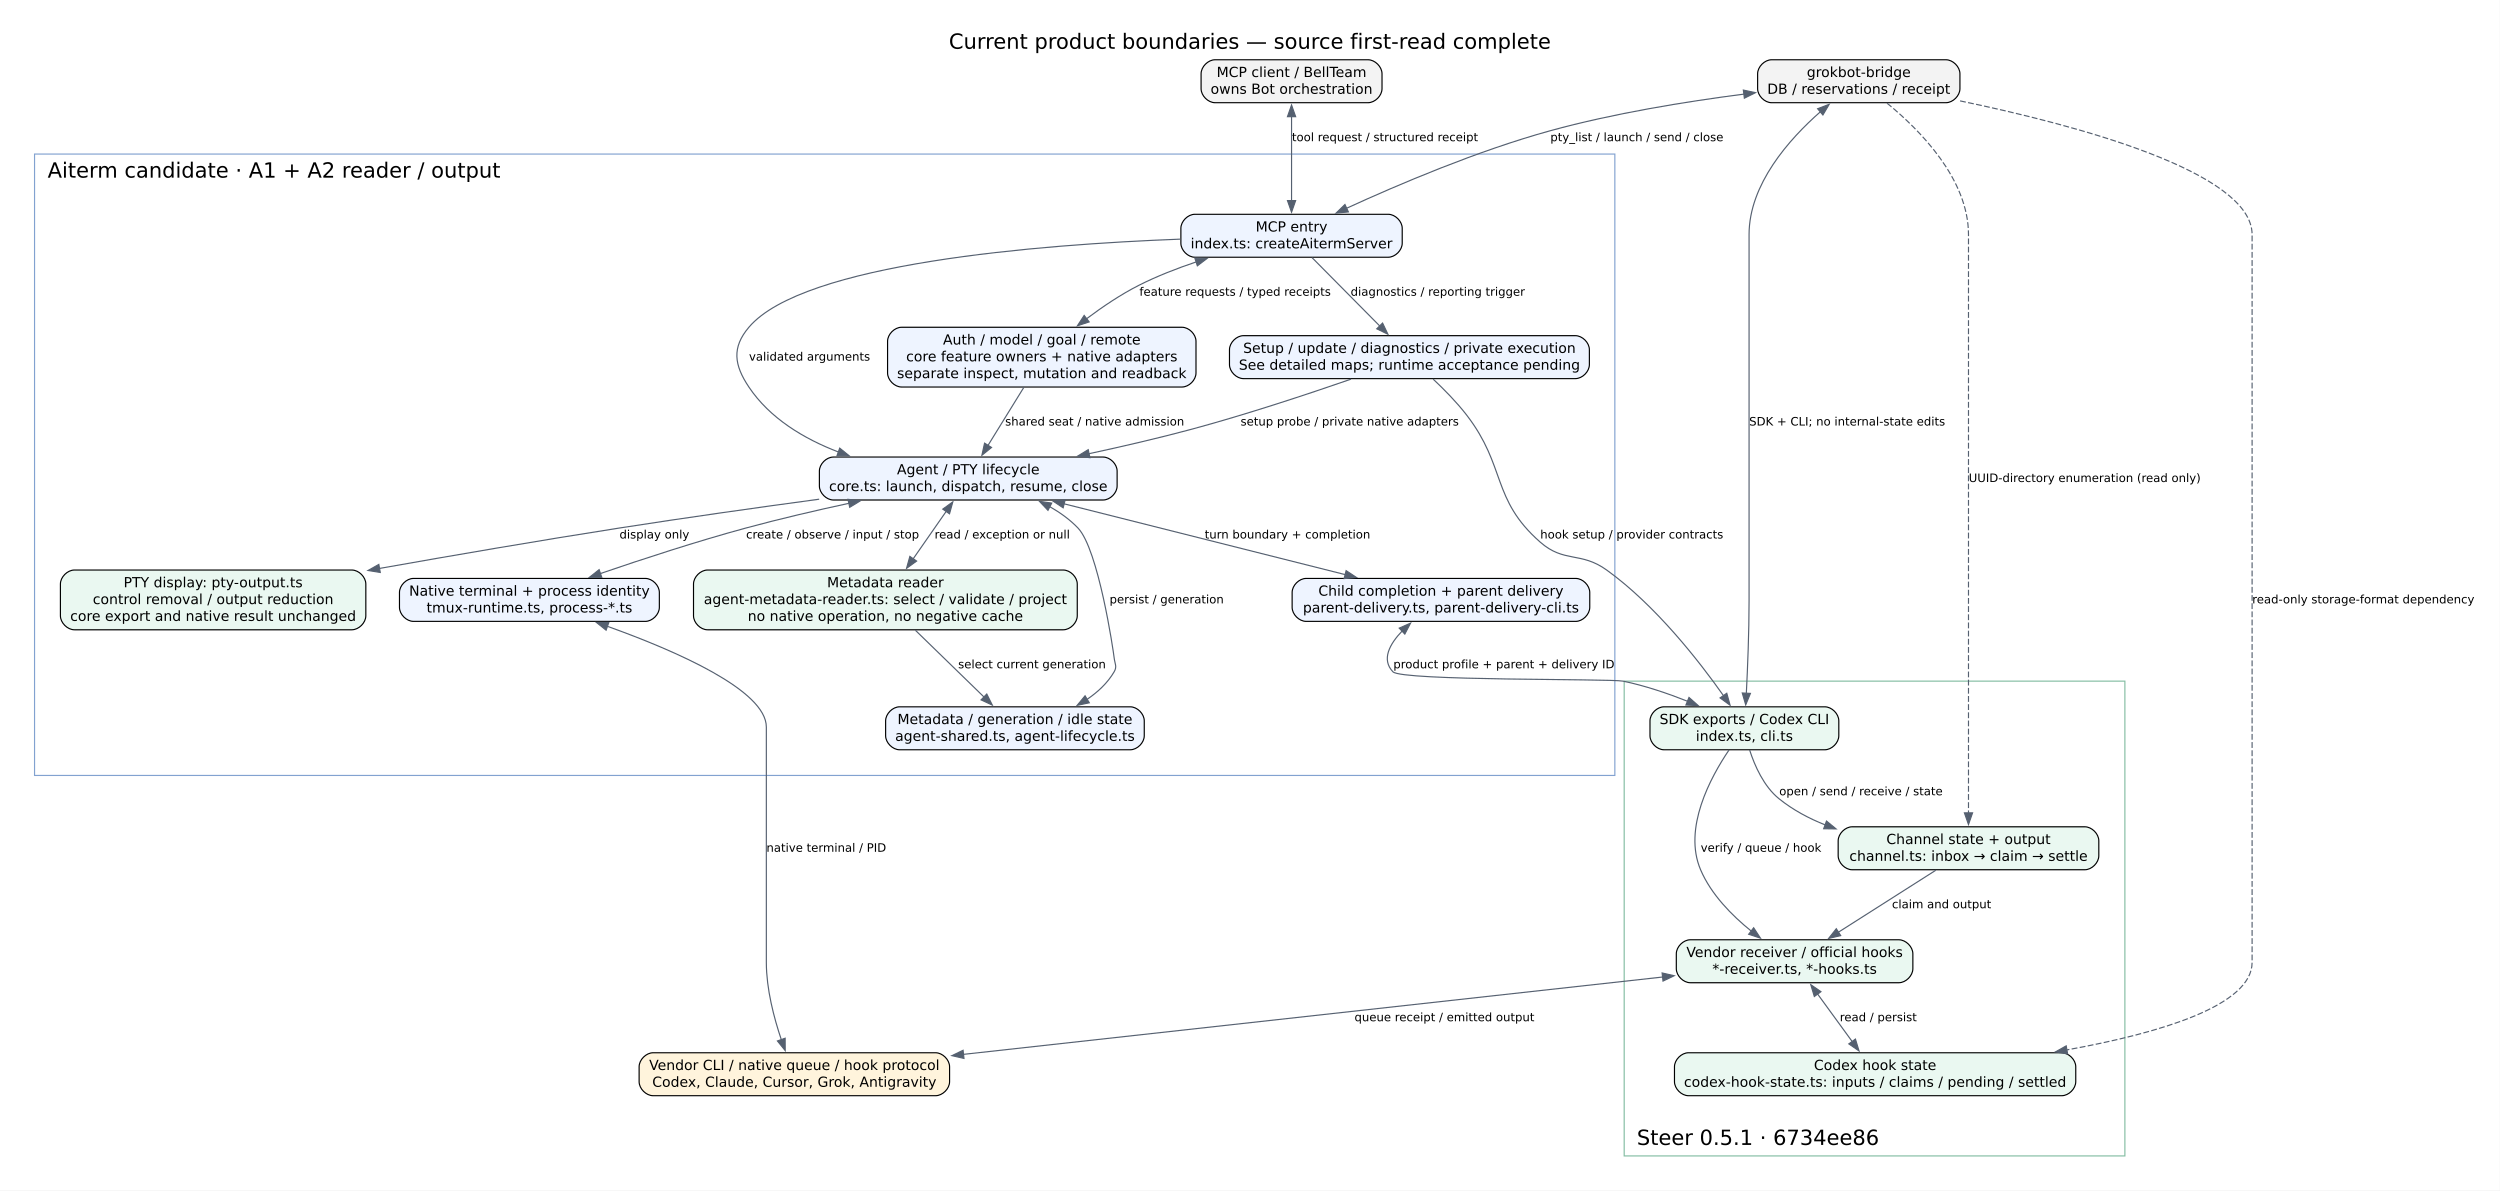
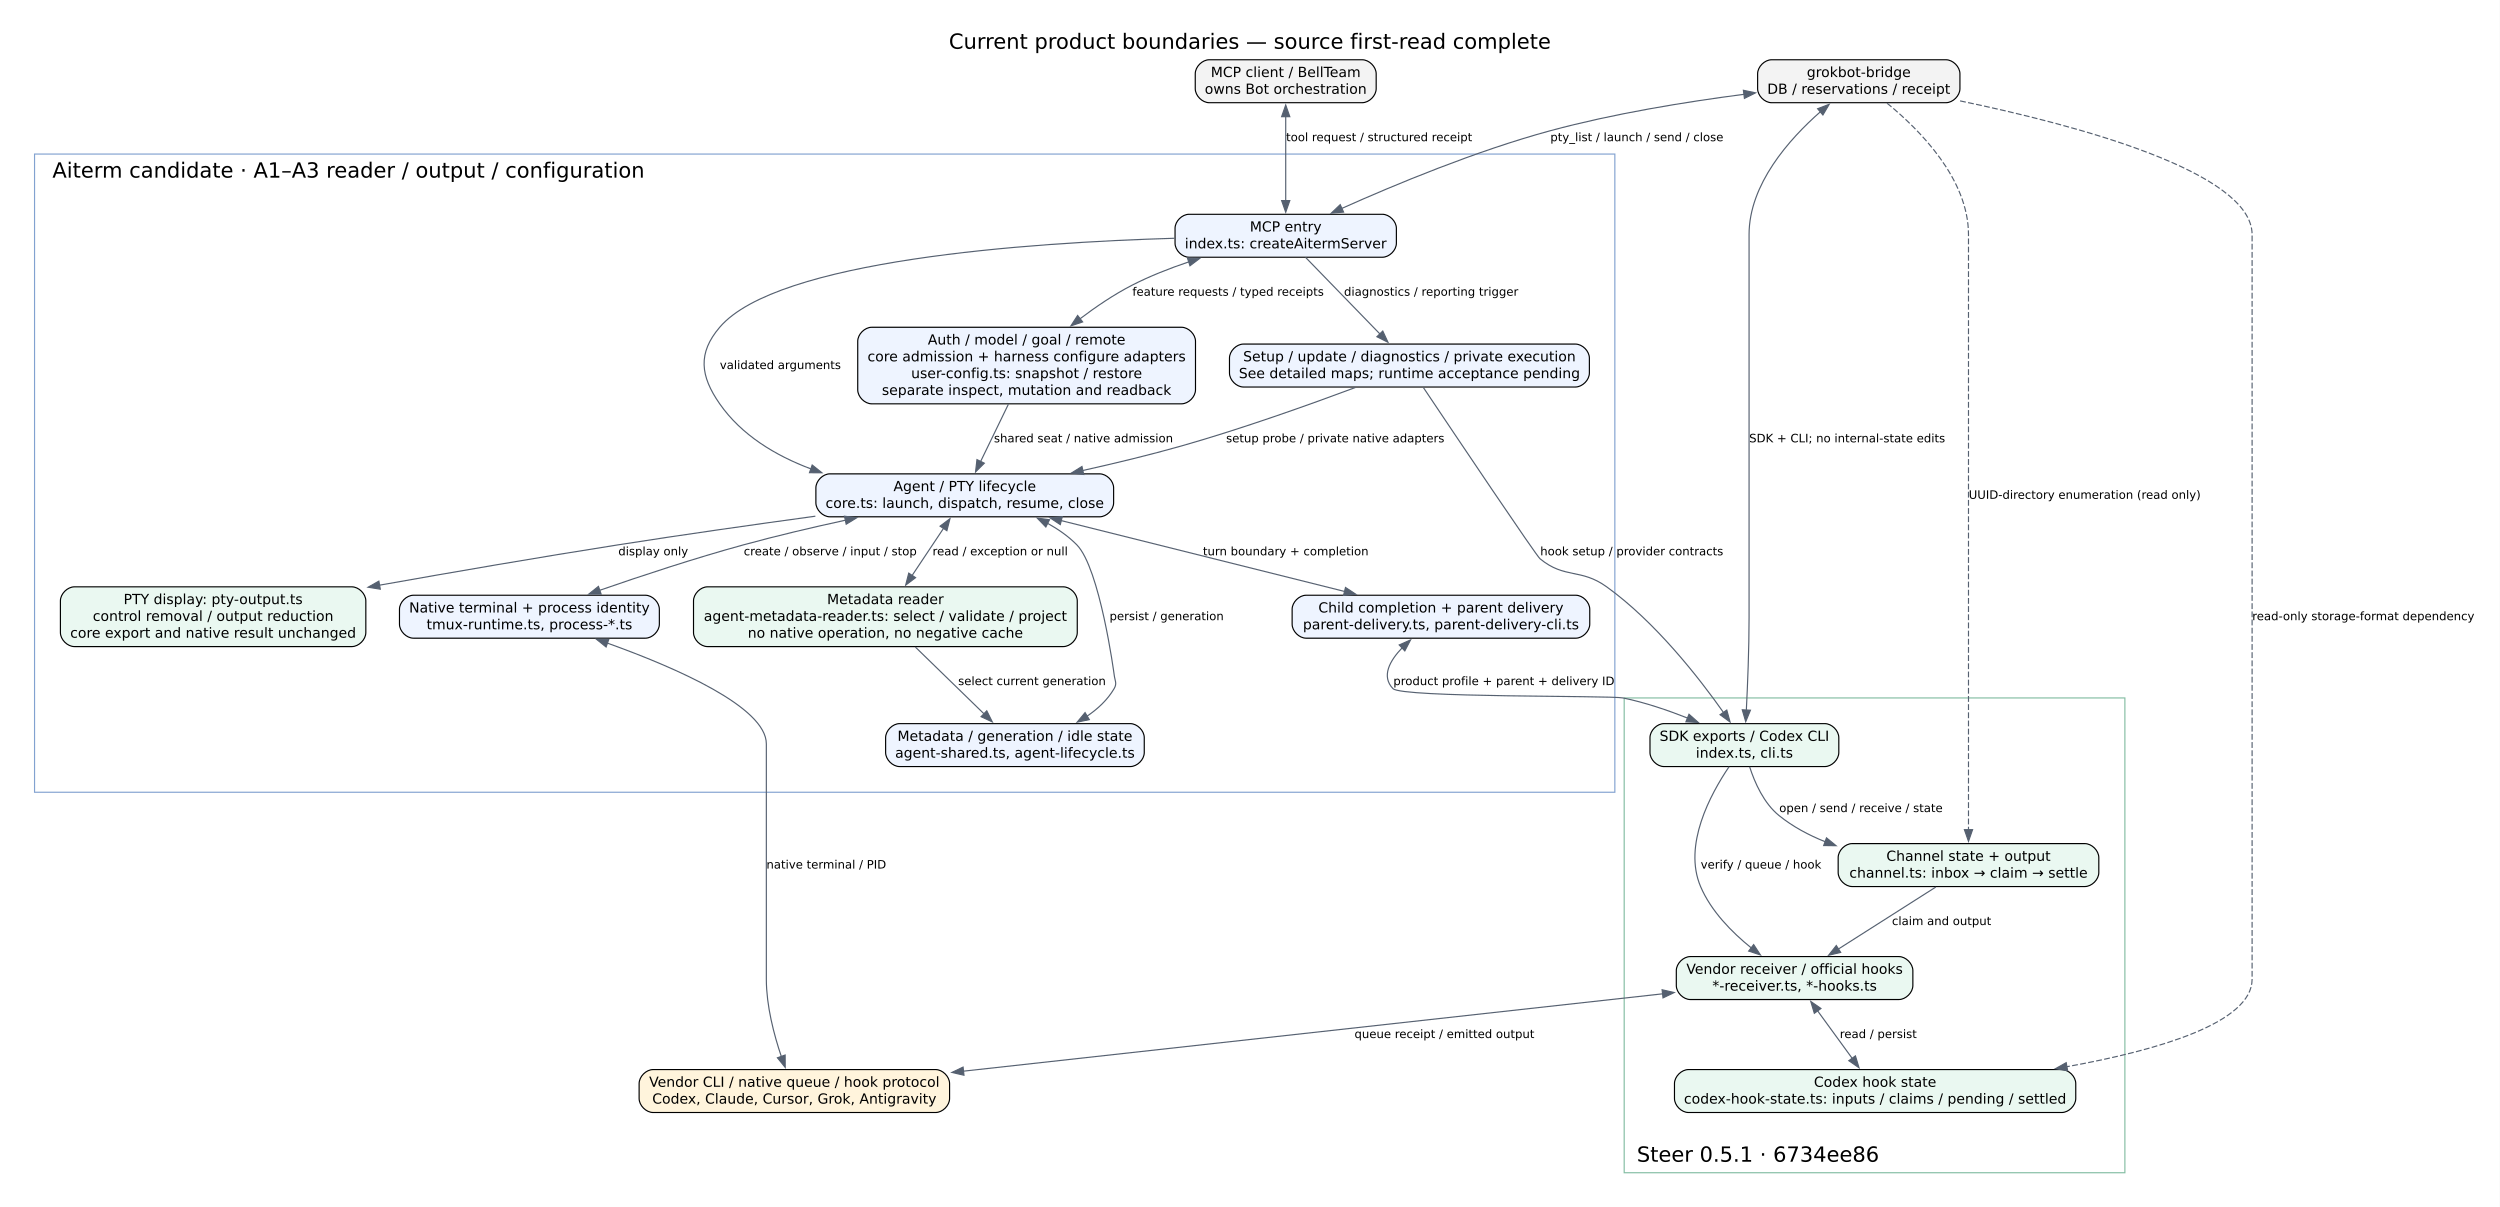
- <svg xmlns="http://www.w3.org/2000/svg" width="2142pt" height="1020pt" viewBox="0.00 0.00 2142.00 1020.00">
-   <g id="graph0" class="graph" transform="scale(1 1) rotate(0) translate(21.6 998.4)">
-     <polygon fill="white" stroke="none" points="-21.6,21.6 -21.6,-998.4 2120.19,-998.4 2120.19,21.6 -21.6,21.6" />
-     <text xml:space="preserve" text-anchor="middle" x="1049.29" y="-956.6" font-family="DejaVu Sans" font-size="18.00">Current product boundaries — source first-read complete</text>
+ <svg xmlns="http://www.w3.org/2000/svg" width="2142pt" height="1034pt" viewBox="0.00 0.00 2142.00 1034.00">
+   <g id="graph0" class="graph" transform="scale(1 1) rotate(0) translate(21.6 1012.8)">
+     <polygon fill="white" stroke="none" points="-21.6,21.6 -21.6,-1012.8 2120.19,-1012.8 2120.19,21.6 -21.6,21.6" />
+     <text xml:space="preserve" text-anchor="middle" x="1049.29" y="-971" font-family="DejaVu Sans" font-size="18.00">Current product boundaries — source first-read complete</text>
    <g id="clust1" class="cluster">
-       <polygon fill="white" stroke="#82a2d0" points="8,-334 8,-866.4 1362,-866.4 1362,-334 8,-334" />
-       <text xml:space="preserve" text-anchor="middle" x="213.2" y="-846.2" font-family="DejaVu Sans" font-size="18.00">Aiterm candidate · A1 + A2 reader / output</text>
+       <polygon fill="white" stroke="#82a2d0" points="8,-334 8,-880.8 1362,-880.8 1362,-334 8,-334" />
+       <text xml:space="preserve" text-anchor="middle" x="276.97" y="-860.6" font-family="DejaVu Sans" font-size="18.00">Aiterm candidate · A1–A3 reader / output / configuration</text>
    </g>
    <g id="clust2" class="cluster">
      <polygon fill="white" stroke="#84bda3" points="1370,-8 1370,-414.8 1799,-414.8 1799,-8 1370,-8" />
      <text xml:space="preserve" text-anchor="middle" x="1484.65" y="-17.4" font-family="DejaVu Sans" font-size="18.00">Steer 0.5.1 · 6734ee86</text>
    </g>
    <g id="node1" class="node">
-       <path fill="#f3f3f3" stroke="black" d="M1150.51,-947.2C1150.51,-947.2 1019.49,-947.2 1019.49,-947.2 1013.49,-947.2 1007.49,-941.2 1007.49,-935.2 1007.49,-935.2 1007.49,-922.4 1007.49,-922.4 1007.49,-916.4 1013.49,-910.4 1019.49,-910.4 1019.49,-910.4 1150.51,-910.4 1150.51,-910.4 1156.51,-910.4 1162.51,-916.4 1162.51,-922.4 1162.51,-922.4 1162.51,-935.2 1162.51,-935.2 1162.51,-941.2 1156.51,-947.2 1150.51,-947.2" />
-       <text xml:space="preserve" text-anchor="middle" x="1085" y="-932.4" font-family="DejaVu Sans" font-size="12.00">MCP client / BellTeam</text>
-       <text xml:space="preserve" text-anchor="middle" x="1085" y="-918" font-family="DejaVu Sans" font-size="12.00">owns Bot orchestration</text>
+       <path fill="#f3f3f3" stroke="black" d="M1145.51,-961.6C1145.51,-961.6 1014.49,-961.6 1014.49,-961.6 1008.49,-961.6 1002.49,-955.6 1002.49,-949.6 1002.49,-949.6 1002.49,-936.8 1002.49,-936.8 1002.49,-930.8 1008.49,-924.8 1014.49,-924.8 1014.49,-924.8 1145.51,-924.8 1145.51,-924.8 1151.51,-924.8 1157.51,-930.8 1157.51,-936.8 1157.51,-936.8 1157.51,-949.6 1157.51,-949.6 1157.51,-955.6 1151.51,-961.6 1145.51,-961.6" />
+       <text xml:space="preserve" text-anchor="middle" x="1080" y="-946.8" font-family="DejaVu Sans" font-size="12.00">MCP client / BellTeam</text>
+       <text xml:space="preserve" text-anchor="middle" x="1080" y="-932.4" font-family="DejaVu Sans" font-size="12.00">owns Bot orchestration</text>
    </g>
    <g id="node3" class="node">
-       <path fill="#eef4ff" stroke="black" d="M1167.82,-814.8C1167.82,-814.8 1002.18,-814.8 1002.18,-814.8 996.18,-814.8 990.18,-808.8 990.18,-802.8 990.18,-802.8 990.18,-790 990.18,-790 990.18,-784 996.18,-778 1002.18,-778 1002.18,-778 1167.82,-778 1167.82,-778 1173.82,-778 1179.82,-784 1179.82,-790 1179.82,-790 1179.82,-802.8 1179.82,-802.8 1179.82,-808.8 1173.82,-814.8 1167.82,-814.8" />
-       <text xml:space="preserve" text-anchor="middle" x="1085" y="-800" font-family="DejaVu Sans" font-size="12.00">MCP entry</text>
-       <text xml:space="preserve" text-anchor="middle" x="1085" y="-785.6" font-family="DejaVu Sans" font-size="12.00">index.ts: createAitermServer</text>
+       <path fill="#eef4ff" stroke="black" d="M1162.82,-829.2C1162.82,-829.2 997.18,-829.2 997.18,-829.2 991.18,-829.2 985.18,-823.2 985.18,-817.2 985.18,-817.2 985.18,-804.4 985.18,-804.4 985.18,-798.4 991.18,-792.4 997.18,-792.4 997.18,-792.4 1162.82,-792.4 1162.82,-792.4 1168.82,-792.4 1174.82,-798.4 1174.82,-804.4 1174.82,-804.4 1174.82,-817.2 1174.82,-817.2 1174.82,-823.2 1168.82,-829.2 1162.82,-829.2" />
+       <text xml:space="preserve" text-anchor="middle" x="1080" y="-814.4" font-family="DejaVu Sans" font-size="12.00">MCP entry</text>
+       <text xml:space="preserve" text-anchor="middle" x="1080" y="-800" font-family="DejaVu Sans" font-size="12.00">index.ts: createAitermServer</text>
    </g>
    <g id="edge1" class="edge">
-       <path fill="none" stroke="#556070" d="M1085,-898.68C1085,-877.13 1085,-847.92 1085,-826.4" />
-       <polygon fill="#556070" stroke="#556070" points="1081.5,-898.43 1085,-908.43 1088.5,-898.43 1081.5,-898.43" />
-       <polygon fill="#556070" stroke="#556070" points="1088.5,-826.56 1085,-816.56 1081.5,-826.56 1088.5,-826.56" />
-       <text xml:space="preserve" text-anchor="middle" x="1165.08" y="-877.4" font-family="DejaVu Sans" font-size="10.00">tool request / structured receipt</text>
+       <path fill="none" stroke="#556070" d="M1080,-913.08C1080,-891.53 1080,-862.32 1080,-840.8" />
+       <polygon fill="#556070" stroke="#556070" points="1076.5,-912.83 1080,-922.83 1083.5,-912.83 1076.5,-912.83" />
+       <polygon fill="#556070" stroke="#556070" points="1083.5,-840.96 1080,-830.96 1076.5,-840.96 1083.5,-840.96" />
+       <text xml:space="preserve" text-anchor="middle" x="1160.08" y="-891.8" font-family="DejaVu Sans" font-size="10.00">tool request / structured receipt</text>
    </g>
    <g id="node2" class="node">
-       <path fill="#f3f3f3" stroke="black" d="M1645.67,-947.2C1645.67,-947.2 1496.33,-947.2 1496.33,-947.2 1490.33,-947.2 1484.33,-941.2 1484.33,-935.2 1484.33,-935.2 1484.33,-922.4 1484.33,-922.4 1484.33,-916.4 1490.33,-910.4 1496.33,-910.4 1496.33,-910.4 1645.67,-910.4 1645.67,-910.4 1651.67,-910.4 1657.67,-916.4 1657.67,-922.4 1657.67,-922.4 1657.67,-935.2 1657.67,-935.2 1657.67,-941.2 1651.67,-947.2 1645.67,-947.2" />
-       <text xml:space="preserve" text-anchor="middle" x="1571" y="-932.4" font-family="DejaVu Sans" font-size="12.00">grokbot-bridge</text>
-       <text xml:space="preserve" text-anchor="middle" x="1571" y="-918" font-family="DejaVu Sans" font-size="12.00">DB / reservations / receipt</text>
+       <path fill="#f3f3f3" stroke="black" d="M1645.67,-961.6C1645.67,-961.6 1496.33,-961.6 1496.33,-961.6 1490.33,-961.6 1484.33,-955.6 1484.33,-949.6 1484.33,-949.6 1484.33,-936.8 1484.33,-936.8 1484.33,-930.8 1490.33,-924.8 1496.33,-924.8 1496.33,-924.8 1645.67,-924.8 1645.67,-924.8 1651.67,-924.8 1657.67,-930.8 1657.67,-936.8 1657.67,-936.8 1657.67,-949.6 1657.67,-949.6 1657.67,-955.6 1651.67,-961.6 1645.67,-961.6" />
+       <text xml:space="preserve" text-anchor="middle" x="1571" y="-946.8" font-family="DejaVu Sans" font-size="12.00">grokbot-bridge</text>
+       <text xml:space="preserve" text-anchor="middle" x="1571" y="-932.4" font-family="DejaVu Sans" font-size="12.00">DB / reservations / receipt</text>
    </g>
    <g id="edge2" class="edge">
-       <path fill="none" stroke="#556070" d="M1472.77,-917.78C1422.52,-911.31 1360.74,-901.26 1306.72,-886.4 1244.65,-869.32 1176.35,-840.24 1132.18,-819.98" />
-       <polygon fill="#556070" stroke="#556070" points="1472.1,-921.23 1482.46,-919 1472.97,-914.28 1472.1,-921.23" />
-       <polygon fill="#556070" stroke="#556070" points="1133.69,-816.82 1123.14,-815.8 1130.75,-823.18 1133.69,-816.82" />
-       <text xml:space="preserve" text-anchor="middle" x="1380.86" y="-877.4" font-family="DejaVu Sans" font-size="10.00">pty_list / launch / send / close</text>
+       <path fill="none" stroke="#556070" d="M1472.82,-932.01C1422.58,-925.49 1360.79,-915.46 1306.72,-900.8 1243.25,-883.59 1173.21,-854.44 1128.02,-834.21" />
+       <polygon fill="#556070" stroke="#556070" points="1472.14,-935.45 1482.5,-933.24 1473.02,-928.51 1472.14,-935.45" />
+       <polygon fill="#556070" stroke="#556070" points="1129.58,-831.08 1119.03,-830.15 1126.7,-837.46 1129.58,-831.08" />
+       <text xml:space="preserve" text-anchor="middle" x="1380.86" y="-891.8" font-family="DejaVu Sans" font-size="10.00">pty_list / launch / send / close</text>
    </g>
    <g id="node12" class="node">
      <path fill="#eaf8f1" stroke="black" d="M1541.89,-392.8C1541.89,-392.8 1404.11,-392.8 1404.11,-392.8 1398.11,-392.8 1392.11,-386.8 1392.11,-380.8 1392.11,-380.8 1392.11,-368 1392.11,-368 1392.11,-362 1398.11,-356 1404.11,-356 1404.11,-356 1541.89,-356 1541.89,-356 1547.89,-356 1553.89,-362 1553.89,-368 1553.89,-368 1553.89,-380.8 1553.89,-380.8 1553.89,-386.8 1547.89,-392.8 1541.89,-392.8" />
      <text xml:space="preserve" text-anchor="middle" x="1473" y="-378" font-family="DejaVu Sans" font-size="12.00">SDK exports / Codex CLI</text>
      <text xml:space="preserve" text-anchor="middle" x="1473" y="-363.6" font-family="DejaVu Sans" font-size="12.00">index.ts, cli.ts</text>
    </g>
    <g id="edge17" class="edge">
-       <path fill="none" stroke="#556070" d="M1538.28,-902.8C1511.15,-878.99 1477,-840.46 1477,-797.4 1477,-797.4 1477,-797.4 1477,-483.4 1477,-456.61 1475.76,-426.11 1474.66,-404.37" />
-       <polygon fill="#556070" stroke="#556070" points="1535.74,-905.24 1545.64,-909.02 1540.26,-899.89 1535.74,-905.24" />
+       <path fill="none" stroke="#556070" d="M1538.28,-917.2C1511.15,-893.39 1477,-854.86 1477,-811.8 1477,-811.8 1477,-811.8 1477,-483.4 1477,-456.61 1475.76,-426.11 1474.66,-404.37" />
+       <polygon fill="#556070" stroke="#556070" points="1535.74,-919.64 1545.64,-923.42 1540.26,-914.29 1535.74,-919.64" />
      <polygon fill="#556070" stroke="#556070" points="1478.16,-404.29 1474.13,-394.49 1471.17,-404.66 1478.16,-404.29" />
      <text xml:space="preserve" text-anchor="middle" x="1561.05" y="-633.8" font-family="DejaVu Sans" font-size="10.00">SDK + CLI; no internal-state edits</text>
    </g>
    <g id="node14" class="node">
      <path fill="#eaf8f1" stroke="black" d="M1764.66,-290C1764.66,-290 1565.34,-290 1565.34,-290 1559.34,-290 1553.34,-284 1553.34,-278 1553.34,-278 1553.34,-265.2 1553.34,-265.2 1553.34,-259.2 1559.34,-253.2 1565.34,-253.2 1565.34,-253.2 1764.66,-253.2 1764.66,-253.2 1770.66,-253.2 1776.66,-259.2 1776.66,-265.2 1776.66,-265.2 1776.66,-278 1776.66,-278 1776.66,-284 1770.66,-290 1764.66,-290" />
      <text xml:space="preserve" text-anchor="middle" x="1665" y="-275.2" font-family="DejaVu Sans" font-size="12.00">Channel state + output</text>
      <text xml:space="preserve" text-anchor="middle" x="1665" y="-260.8" font-family="DejaVu Sans" font-size="12.00">channel.ts: inbox → claim → settle</text>
    </g>
    <g id="edge19" class="edge">
-       <path fill="none" stroke="#556070" stroke-dasharray="5,2" d="M1595.21,-910C1623.06,-887.27 1665,-845.12 1665,-797.4 1665,-797.4 1665,-797.4 1665,-373.4 1665,-349.34 1665,-322.06 1665,-301.95" />
+       <path fill="none" stroke="#556070" stroke-dasharray="5,2" d="M1595.21,-924.4C1623.06,-901.67 1665,-859.52 1665,-811.8 1665,-811.8 1665,-811.8 1665,-373.4 1665,-349.34 1665,-322.06 1665,-301.95" />
      <polygon fill="#556070" stroke="#556070" points="1668.5,-301.96 1665,-291.96 1661.5,-301.96 1668.5,-301.96" />
      <text xml:space="preserve" text-anchor="middle" x="1764.6" y="-585.4" font-family="DejaVu Sans" font-size="10.00">UUID-directory enumeration (read only)</text>
    </g>
    <g id="node15" class="node">
      <path fill="#eaf8f1" stroke="black" d="M1744.91,-96.4C1744.91,-96.4 1425.09,-96.4 1425.09,-96.4 1419.09,-96.4 1413.09,-90.4 1413.09,-84.4 1413.09,-84.4 1413.09,-71.6 1413.09,-71.6 1413.09,-65.6 1419.09,-59.6 1425.09,-59.6 1425.09,-59.6 1744.91,-59.6 1744.91,-59.6 1750.91,-59.6 1756.91,-65.6 1756.91,-71.6 1756.91,-71.6 1756.91,-84.4 1756.91,-84.4 1756.91,-90.4 1750.91,-96.4 1744.91,-96.4" />
      <text xml:space="preserve" text-anchor="middle" x="1585" y="-81.6" font-family="DejaVu Sans" font-size="12.00">Codex hook state</text>
      <text xml:space="preserve" text-anchor="middle" x="1585" y="-67.2" font-family="DejaVu Sans" font-size="12.00">codex-hook-state.ts: inputs / claims / pending / settled</text>
    </g>
    <g id="edge18" class="edge">
-       <path fill="none" stroke="#556070" stroke-dasharray="5,2" d="M1657.79,-911.96C1757.64,-891.2 1908,-851.04 1908,-797.4 1908,-797.4 1908,-797.4 1908,-173.8 1908,-136.82 1829.07,-113.24 1749.25,-98.84" />
+       <path fill="none" stroke="#556070" stroke-dasharray="5,2" d="M1657.79,-926.36C1757.64,-905.6 1908,-865.44 1908,-811.8 1908,-811.8 1908,-811.8 1908,-173.8 1908,-136.82 1829.07,-113.24 1749.25,-98.84" />
      <polygon fill="#556070" stroke="#556070" points="1749.93,-95.41 1739.48,-97.13 1748.72,-102.3 1749.93,-95.41" />
      <text xml:space="preserve" text-anchor="middle" x="2003.29" y="-481.4" font-family="DejaVu Sans" font-size="10.00">read-only storage-format dependency</text>
    </g>
    <g id="node4" class="node">
-       <path fill="#eef4ff" stroke="black" d="M923.55,-606.8C923.55,-606.8 692.45,-606.8 692.45,-606.8 686.45,-606.8 680.45,-600.8 680.45,-594.8 680.45,-594.8 680.45,-582 680.45,-582 680.45,-576 686.45,-570 692.45,-570 692.45,-570 923.55,-570 923.55,-570 929.55,-570 935.55,-576 935.55,-582 935.55,-582 935.55,-594.8 935.55,-594.8 935.55,-600.8 929.55,-606.8 923.55,-606.8" />
-       <text xml:space="preserve" text-anchor="middle" x="808" y="-592" font-family="DejaVu Sans" font-size="12.00">Agent / PTY lifecycle</text>
-       <text xml:space="preserve" text-anchor="middle" x="808" y="-577.6" font-family="DejaVu Sans" font-size="12.00">core.ts: launch, dispatch, resume, close</text>
+       <path fill="#eef4ff" stroke="black" d="M920.55,-606.8C920.55,-606.8 689.45,-606.8 689.45,-606.8 683.45,-606.8 677.45,-600.8 677.45,-594.8 677.45,-594.8 677.45,-582 677.45,-582 677.45,-576 683.45,-570 689.45,-570 689.45,-570 920.55,-570 920.55,-570 926.55,-570 932.55,-576 932.55,-582 932.55,-582 932.55,-594.8 932.55,-594.8 932.55,-600.8 926.55,-606.8 920.55,-606.8" />
+       <text xml:space="preserve" text-anchor="middle" x="805" y="-592" font-family="DejaVu Sans" font-size="12.00">Agent / PTY lifecycle</text>
+       <text xml:space="preserve" text-anchor="middle" x="805" y="-577.6" font-family="DejaVu Sans" font-size="12.00">core.ts: launch, dispatch, resume, close</text>
    </g>
    <g id="edge3" class="edge">
-       <path fill="none" stroke="#556070" d="M989.76,-793.51C867.75,-788.83 666.46,-772.79 620.04,-718 605.32,-700.64 607.37,-685.71 620.04,-666.8 637.95,-640.04 666.98,-622.53 696.91,-611.07" />
-       <polygon fill="#556070" stroke="#556070" points="697.87,-614.44 706.1,-607.77 695.5,-607.85 697.87,-614.44" />
-       <text xml:space="preserve" text-anchor="middle" x="672.02" y="-689.4" font-family="DejaVu Sans" font-size="10.00">validated arguments</text>
+       <path fill="none" stroke="#556070" d="M984.75,-808.66C858,-804.89 644.11,-789.93 595.04,-732.4 576.11,-710.22 578.36,-690.72 595.04,-666.8 613.67,-640.07 642.62,-622.55 673.14,-611.07" />
+       <polygon fill="#556070" stroke="#556070" points="674.29,-614.38 682.56,-607.76 671.96,-607.78 674.29,-614.38" />
+       <text xml:space="preserve" text-anchor="middle" x="647.02" y="-696.6" font-family="DejaVu Sans" font-size="10.00">validated arguments</text>
    </g>
    <g id="node10" class="node">
-       <path fill="#eef4ff" stroke="black" d="M991.13,-718C991.13,-718 750.87,-718 750.87,-718 744.87,-718 738.87,-712 738.87,-706 738.87,-706 738.87,-678.8 738.87,-678.8 738.87,-672.8 744.87,-666.8 750.87,-666.8 750.87,-666.8 991.13,-666.8 991.13,-666.8 997.13,-666.8 1003.13,-672.8 1003.13,-678.8 1003.13,-678.8 1003.13,-706 1003.13,-706 1003.13,-712 997.13,-718 991.13,-718" />
-       <text xml:space="preserve" text-anchor="middle" x="871" y="-703.2" font-family="DejaVu Sans" font-size="12.00">Auth / model / goal / remote</text>
-       <text xml:space="preserve" text-anchor="middle" x="871" y="-688.8" font-family="DejaVu Sans" font-size="12.00">core feature owners + native adapters</text>
-       <text xml:space="preserve" text-anchor="middle" x="871" y="-674.4" font-family="DejaVu Sans" font-size="12.00">separate inspect, mutation and readback</text>
+       <path fill="#eef4ff" stroke="black" d="M990.7,-732.4C990.7,-732.4 725.3,-732.4 725.3,-732.4 719.3,-732.4 713.3,-726.4 713.3,-720.4 713.3,-720.4 713.3,-678.8 713.3,-678.8 713.3,-672.8 719.3,-666.8 725.3,-666.8 725.3,-666.8 990.7,-666.8 990.7,-666.8 996.7,-666.8 1002.7,-672.8 1002.7,-678.8 1002.7,-678.8 1002.7,-720.4 1002.7,-720.4 1002.7,-726.4 996.7,-732.4 990.7,-732.4" />
+       <text xml:space="preserve" text-anchor="middle" x="858" y="-717.6" font-family="DejaVu Sans" font-size="12.00">Auth / model / goal / remote</text>
+       <text xml:space="preserve" text-anchor="middle" x="858" y="-703.2" font-family="DejaVu Sans" font-size="12.00">core admission + harness configure adapters</text>
+       <text xml:space="preserve" text-anchor="middle" x="858" y="-688.8" font-family="DejaVu Sans" font-size="12.00">user-config.ts: snapshot / restore</text>
+       <text xml:space="preserve" text-anchor="middle" x="858" y="-674.4" font-family="DejaVu Sans" font-size="12.00">separate inspect, mutation and readback</text>
    </g>
    <g id="edge20" class="edge">
-       <path fill="none" stroke="#556070" d="M1003.33,-774C986.71,-768.42 969.63,-761.75 954.29,-754 938.73,-746.14 922.94,-735.47 909.35,-725.28" />
-       <polygon fill="#556070" stroke="#556070" points="1002.13,-777.3 1012.72,-777.05 1004.29,-770.64 1002.13,-777.3" />
-       <polygon fill="#556070" stroke="#556070" points="911.59,-722.59 901.53,-719.27 907.32,-728.14 911.59,-722.59" />
-       <text xml:space="preserve" text-anchor="middle" x="1036.65" y="-745" font-family="DejaVu Sans" font-size="10.00">feature requests / typed receipts</text>
+       <path fill="none" stroke="#556070" d="M997.04,-788.45C980.48,-782.89 963.51,-776.21 948.29,-768.4 932.84,-760.47 917.27,-749.91 903.52,-739.48" />
+       <polygon fill="#556070" stroke="#556070" points="995.81,-791.73 1006.4,-791.48 997.97,-785.07 995.81,-791.73" />
+       <polygon fill="#556070" stroke="#556070" points="906,-736.98 895.95,-733.61 901.71,-742.51 906,-736.98" />
+       <text xml:space="preserve" text-anchor="middle" x="1030.65" y="-759.4" font-family="DejaVu Sans" font-size="10.00">feature requests / typed receipts</text>
    </g>
    <g id="node11" class="node">
-       <path fill="#eef4ff" stroke="black" d="M1328.18,-710.8C1328.18,-710.8 1043.82,-710.8 1043.82,-710.8 1037.82,-710.8 1031.82,-704.8 1031.82,-698.8 1031.82,-698.8 1031.82,-686 1031.82,-686 1031.82,-680 1037.82,-674 1043.82,-674 1043.82,-674 1328.18,-674 1328.18,-674 1334.18,-674 1340.18,-680 1340.18,-686 1340.18,-686 1340.18,-698.8 1340.18,-698.8 1340.18,-704.8 1334.18,-710.8 1328.18,-710.8" />
-       <text xml:space="preserve" text-anchor="middle" x="1186" y="-696" font-family="DejaVu Sans" font-size="12.00">Setup / update / diagnostics / private execution</text>
-       <text xml:space="preserve" text-anchor="middle" x="1186" y="-681.6" font-family="DejaVu Sans" font-size="12.00">See detailed maps; runtime acceptance pending</text>
+       <path fill="#eef4ff" stroke="black" d="M1328.18,-718C1328.18,-718 1043.82,-718 1043.82,-718 1037.82,-718 1031.82,-712 1031.82,-706 1031.82,-706 1031.82,-693.2 1031.82,-693.2 1031.82,-687.2 1037.82,-681.2 1043.82,-681.2 1043.82,-681.2 1328.18,-681.2 1328.18,-681.2 1334.18,-681.2 1340.18,-687.2 1340.18,-693.2 1340.18,-693.2 1340.18,-706 1340.18,-706 1340.18,-712 1334.18,-718 1328.18,-718" />
+       <text xml:space="preserve" text-anchor="middle" x="1186" y="-703.2" font-family="DejaVu Sans" font-size="12.00">Setup / update / diagnostics / private execution</text>
+       <text xml:space="preserve" text-anchor="middle" x="1186" y="-688.8" font-family="DejaVu Sans" font-size="12.00">See detailed maps; runtime acceptance pending</text>
    </g>
    <g id="edge23" class="edge">
-       <path fill="none" stroke="#556070" d="M1102.59,-777.63C1118.67,-761.4 1142.62,-737.2 1160.74,-718.91" />
-       <polygon fill="#556070" stroke="#556070" points="1162.99,-721.61 1167.54,-712.04 1158.02,-716.68 1162.99,-721.61" />
-       <text xml:space="preserve" text-anchor="middle" x="1210.29" y="-745" font-family="DejaVu Sans" font-size="10.00">diagnostics / reporting trigger</text>
+       <path fill="none" stroke="#556070" d="M1097.03,-792.26C1114.24,-774.53 1141.02,-746.94 1160.71,-726.66" />
+       <polygon fill="#556070" stroke="#556070" points="1163.15,-729.16 1167.61,-719.55 1158.13,-724.29 1163.15,-729.16" />
+       <text xml:space="preserve" text-anchor="middle" x="1204.61" y="-759.4" font-family="DejaVu Sans" font-size="10.00">diagnostics / reporting trigger</text>
    </g>
    <g id="node5" class="node">
      <path fill="#eaf8f1" stroke="black" d="M279.84,-510C279.84,-510 42.16,-510 42.16,-510 36.16,-510 30.16,-504 30.16,-498 30.16,-498 30.16,-470.8 30.16,-470.8 30.16,-464.8 36.16,-458.8 42.16,-458.8 42.16,-458.8 279.84,-458.8 279.84,-458.8 285.84,-458.8 291.84,-464.8 291.84,-470.8 291.84,-470.8 291.84,-498 291.84,-498 291.84,-504 285.84,-510 279.84,-510" />
      <text xml:space="preserve" text-anchor="middle" x="161" y="-495.2" font-family="DejaVu Sans" font-size="12.00">PTY display: pty-output.ts</text>
      <text xml:space="preserve" text-anchor="middle" x="161" y="-480.8" font-family="DejaVu Sans" font-size="12.00">control removal / output reduction</text>
      <text xml:space="preserve" text-anchor="middle" x="161" y="-466.4" font-family="DejaVu Sans" font-size="12.00">core export and native result unchanged</text>
    </g>
    <g id="edge5" class="edge">
-       <path fill="none" stroke="#556070" d="M680.25,-570.69C627.26,-563.51 565.18,-554.75 509.16,-546 441.4,-535.41 366.43,-522.52 303.46,-511.35" />
-       <polygon fill="#556070" stroke="#556070" points="304.21,-507.92 293.75,-509.62 302.98,-514.81 304.21,-507.92" />
-       <text xml:space="preserve" text-anchor="middle" x="539.08" y="-537" font-family="DejaVu Sans" font-size="10.00">display only</text>
+       <path fill="none" stroke="#556070" d="M677.01,-570.53C624.61,-563.36 563.42,-554.67 508.16,-546 440.74,-535.42 366.15,-522.55 303.45,-511.4" />
+       <polygon fill="#556070" stroke="#556070" points="304.24,-507.98 293.78,-509.68 303.01,-514.88 304.24,-507.98" />
+       <text xml:space="preserve" text-anchor="middle" x="538.08" y="-537" font-family="DejaVu Sans" font-size="10.00">display only</text>
    </g>
    <g id="node6" class="node">
      <path fill="#eaf8f1" stroke="black" d="M889.4,-510C889.4,-510 584.6,-510 584.6,-510 578.6,-510 572.6,-504 572.6,-498 572.6,-498 572.6,-470.8 572.6,-470.8 572.6,-464.8 578.6,-458.8 584.6,-458.8 584.6,-458.8 889.4,-458.8 889.4,-458.8 895.4,-458.8 901.4,-464.8 901.4,-470.8 901.4,-470.8 901.4,-498 901.4,-498 901.4,-504 895.4,-510 889.4,-510" />
      <text xml:space="preserve" text-anchor="middle" x="737" y="-495.2" font-family="DejaVu Sans" font-size="12.00">Metadata reader</text>
      <text xml:space="preserve" text-anchor="middle" x="737" y="-480.8" font-family="DejaVu Sans" font-size="12.00">agent-metadata-reader.ts: select / validate / project</text>
      <text xml:space="preserve" text-anchor="middle" x="737" y="-466.4" font-family="DejaVu Sans" font-size="12.00">no native operation, no negative cache</text>
    </g>
    <g id="edge6" class="edge">
-       <path fill="none" stroke="#556070" d="M789.28,-560.51C780.55,-547.97 770.06,-532.9 760.78,-519.57" />
-       <polygon fill="#556070" stroke="#556070" points="786.18,-562.18 794.77,-568.39 791.93,-558.18 786.18,-562.18" />
-       <polygon fill="#556070" stroke="#556070" points="763.73,-517.67 755.14,-511.46 757.98,-521.67 763.73,-517.67" />
-       <text xml:space="preserve" text-anchor="middle" x="837.11" y="-537" font-family="DejaVu Sans" font-size="10.00">read / exception or null</text>
+       <path fill="none" stroke="#556070" d="M786.78,-560.06C778.46,-547.59 768.52,-532.68 759.72,-519.47" />
+       <polygon fill="#556070" stroke="#556070" points="783.86,-561.99 792.32,-568.37 789.68,-558.11 783.86,-561.99" />
+       <polygon fill="#556070" stroke="#556070" points="762.85,-517.86 754.39,-511.48 757.02,-521.74 762.85,-517.86" />
+       <text xml:space="preserve" text-anchor="middle" x="835.35" y="-537" font-family="DejaVu Sans" font-size="10.00">read / exception or null</text>
    </g>
    <g id="node7" class="node">
      <path fill="#eef4ff" stroke="black" d="M946.8,-392.8C946.8,-392.8 749.2,-392.8 749.2,-392.8 743.2,-392.8 737.2,-386.8 737.2,-380.8 737.2,-380.8 737.2,-368 737.2,-368 737.2,-362 743.2,-356 749.2,-356 749.2,-356 946.8,-356 946.8,-356 952.8,-356 958.8,-362 958.8,-368 958.8,-368 958.8,-380.8 958.8,-380.8 958.8,-386.8 952.8,-392.8 946.8,-392.8" />
      <text xml:space="preserve" text-anchor="middle" x="848" y="-378" font-family="DejaVu Sans" font-size="12.00">Metadata / generation / idle state</text>
      <text xml:space="preserve" text-anchor="middle" x="848" y="-363.6" font-family="DejaVu Sans" font-size="12.00">agent-shared.ts, agent-lifecycle.ts</text>
    </g>
    <g id="edge4" class="edge">
-       <path fill="none" stroke="#556070" d="M877.86,-564.27C886.73,-559.24 895.1,-553.21 902,-546 919.5,-527.72 932.32,-440.85 933,-434.8 933.59,-429.5 935.7,-427.4 933,-422.8 927.35,-413.18 918.97,-405.38 909.63,-399.08" />
-       <polygon fill="#556070" stroke="#556070" points="876.3,-561.14 869.02,-568.84 879.51,-567.36 876.3,-561.14" />
+       <path fill="none" stroke="#556070" d="M875.88,-564.46C885.08,-559.4 893.79,-553.3 901,-546 920.74,-526.02 932.92,-435.54 933,-434.8 933.59,-429.5 935.7,-427.4 933,-422.8 927.35,-413.18 918.97,-405.38 909.63,-399.08" />
+       <polygon fill="#556070" stroke="#556070" points="874.47,-561.26 867.12,-568.89 877.62,-567.51 874.47,-561.26" />
      <polygon fill="#556070" stroke="#556070" points="911.71,-396.25 901.34,-394.07 908.08,-402.24 911.71,-396.25" />
-       <text xml:space="preserve" text-anchor="middle" x="977.99" y="-481.4" font-family="DejaVu Sans" font-size="10.00">persist / generation</text>
+       <text xml:space="preserve" text-anchor="middle" x="977.97" y="-481.4" font-family="DejaVu Sans" font-size="10.00">persist / generation</text>
    </g>
    <g id="node8" class="node">
      <path fill="#eef4ff" stroke="black" d="M531.33,-502.8C531.33,-502.8 332.67,-502.8 332.67,-502.8 326.67,-502.8 320.67,-496.8 320.67,-490.8 320.67,-490.8 320.67,-478 320.67,-478 320.67,-472 326.67,-466 332.67,-466 332.67,-466 531.33,-466 531.33,-466 537.33,-466 543.33,-472 543.33,-478 543.33,-478 543.33,-490.8 543.33,-490.8 543.33,-496.8 537.33,-502.8 531.33,-502.8" />
      <text xml:space="preserve" text-anchor="middle" x="432" y="-488" font-family="DejaVu Sans" font-size="12.00">Native terminal + process identity</text>
      <text xml:space="preserve" text-anchor="middle" x="432" y="-473.6" font-family="DejaVu Sans" font-size="12.00">tmux-runtime.ts, process-*.ts</text>
    </g>
    <g id="edge8" class="edge">
-       <path fill="none" stroke="#556070" d="M706.06,-567.24C677.29,-561.01 646.05,-553.74 617.53,-546 575.44,-534.58 528.79,-519.33 492.79,-506.99" />
-       <polygon fill="#556070" stroke="#556070" points="704.96,-570.59 715.47,-569.26 706.43,-563.74 704.96,-570.59" />
-       <polygon fill="#556070" stroke="#556070" points="494,-503.7 483.41,-503.75 491.72,-510.32 494,-503.7" />
-       <text xml:space="preserve" text-anchor="middle" x="691.76" y="-537" font-family="DejaVu Sans" font-size="10.00">create / observe / input / stop</text>
+       <path fill="none" stroke="#556070" d="M702.77,-567.1C674.37,-560.91 643.63,-553.69 615.53,-546 573.88,-534.61 527.73,-519.35 492.12,-507" />
+       <polygon fill="#556070" stroke="#556070" points="701.95,-570.5 712.46,-569.19 703.42,-563.66 701.95,-570.5" />
+       <polygon fill="#556070" stroke="#556070" points="493.45,-503.76 482.86,-503.77 491.14,-510.37 493.45,-503.76" />
+       <text xml:space="preserve" text-anchor="middle" x="689.76" y="-537" font-family="DejaVu Sans" font-size="10.00">create / observe / input / stop</text>
    </g>
    <g id="node9" class="node">
      <path fill="#eef4ff" stroke="black" d="M1328.5,-502.8C1328.5,-502.8 1097.5,-502.8 1097.5,-502.8 1091.5,-502.8 1085.5,-496.8 1085.5,-490.8 1085.5,-490.8 1085.5,-478 1085.5,-478 1085.5,-472 1091.5,-466 1097.5,-466 1097.5,-466 1328.5,-466 1328.5,-466 1334.5,-466 1340.5,-472 1340.5,-478 1340.5,-478 1340.5,-490.8 1340.5,-490.8 1340.5,-496.8 1334.5,-502.8 1328.5,-502.8" />
      <text xml:space="preserve" text-anchor="middle" x="1213" y="-488" font-family="DejaVu Sans" font-size="12.00">Child completion + parent delivery</text>
      <text xml:space="preserve" text-anchor="middle" x="1213" y="-473.6" font-family="DejaVu Sans" font-size="12.00">parent-delivery.ts, parent-delivery-cli.ts</text>
    </g>
    <g id="edge10" class="edge">
-       <path fill="none" stroke="#556070" d="M890.13,-566.72C960.36,-549.03 1060.91,-523.7 1131.08,-506.03" />
-       <polygon fill="#556070" stroke="#556070" points="889.32,-563.31 880.48,-569.15 891.03,-570.1 889.32,-563.31" />
-       <polygon fill="#556070" stroke="#556070" points="1131.76,-509.47 1140.6,-503.63 1130.05,-502.68 1131.76,-509.47" />
-       <text xml:space="preserve" text-anchor="middle" x="1081.53" y="-537" font-family="DejaVu Sans" font-size="10.00">turn boundary + completion</text>
+       <path fill="none" stroke="#556070" d="M887.28,-566.83C958.04,-549.14 1059.61,-523.75 1130.45,-506.04" />
+       <polygon fill="#556070" stroke="#556070" points="886.86,-563.33 878,-569.15 888.55,-570.12 886.86,-563.33" />
+       <polygon fill="#556070" stroke="#556070" points="1131.23,-509.45 1140.08,-503.63 1129.53,-502.66 1131.23,-509.45" />
+       <text xml:space="preserve" text-anchor="middle" x="1080.03" y="-537" font-family="DejaVu Sans" font-size="10.00">turn boundary + completion</text>
    </g>
    <g id="edge7" class="edge">
      <path fill="none" stroke="#556070" d="M762.74,-458.35C780.36,-441.22 803.64,-418.56 821.43,-401.25" />
      <polygon fill="#556070" stroke="#556070" points="823.86,-403.77 828.59,-394.29 818.98,-398.75 823.86,-403.77" />
      <text xml:space="preserve" text-anchor="middle" x="862.61" y="-425.8" font-family="DejaVu Sans" font-size="10.00">select current generation</text>
    </g>
    <g id="node16" class="node">
      <path fill="#fff4dc" stroke="black" d="M780,-96.4C780,-96.4 538,-96.4 538,-96.4 532,-96.4 526,-90.4 526,-84.4 526,-84.4 526,-71.6 526,-71.6 526,-65.6 532,-59.6 538,-59.6 538,-59.6 780,-59.6 780,-59.6 786,-59.6 792,-65.6 792,-71.6 792,-71.6 792,-84.4 792,-84.4 792,-90.4 786,-96.4 780,-96.4" />
      <text xml:space="preserve" text-anchor="middle" x="659" y="-81.6" font-family="DejaVu Sans" font-size="12.00">Vendor CLI / native queue / hook protocol</text>
      <text xml:space="preserve" text-anchor="middle" x="659" y="-67.2" font-family="DejaVu Sans" font-size="12.00">Codex, Claude, Cursor, Grok, Antigravity</text>
    </g>
    <g id="edge9" class="edge">
      <path fill="none" stroke="#556070" d="M498.82,-461.77C557.98,-440.55 635,-406.87 635,-375.4 635,-375.4 635,-375.4 635,-173.8 635,-151.02 641.59,-126.08 647.87,-107.5" />
      <polygon fill="#556070" stroke="#556070" points="497.7,-458.46 489.44,-465.09 500.03,-465.06 497.7,-458.46" />
      <polygon fill="#556070" stroke="#556070" points="651.1,-108.85 651.16,-98.26 644.51,-106.5 651.1,-108.85" />
      <text xml:space="preserve" text-anchor="middle" x="686.38" y="-268.6" font-family="DejaVu Sans" font-size="10.00">native terminal / PID</text>
    </g>
    <g id="edge11" class="edge">
      <path fill="none" stroke="#556070" d="M1179.97,-457.97C1168.97,-446.55 1161.79,-433.31 1171.88,-422.8 1179.47,-414.89 1358.26,-416.99 1369,-414.8 1387.64,-410.99 1407.34,-404.28 1424.53,-397.46" />
      <polygon fill="#556070" stroke="#556070" points="1177.25,-460.21 1186.94,-464.49 1182.04,-455.1 1177.25,-460.21" />
      <polygon fill="#556070" stroke="#556070" points="1425.54,-400.83 1433.47,-393.8 1422.89,-394.35 1425.54,-400.83" />
      <text xml:space="preserve" text-anchor="middle" x="1266.94" y="-425.8" font-family="DejaVu Sans" font-size="10.00">product profile + parent + delivery ID</text>
    </g>
    <g id="edge21" class="edge">
-       <path fill="none" stroke="#556070" d="M855.59,-666.45C846.27,-651.35 834.37,-632.1 824.81,-616.61" />
-       <polygon fill="#556070" stroke="#556070" points="827.94,-615.02 819.7,-608.35 821.98,-618.7 827.94,-615.02" />
-       <text xml:space="preserve" text-anchor="middle" x="916.33" y="-633.8" font-family="DejaVu Sans" font-size="10.00">shared seat / native admission</text>
+       <path fill="none" stroke="#556070" d="M842.38,-666.43C834.82,-650.83 825.82,-632.29 818.54,-617.3" />
+       <polygon fill="#556070" stroke="#556070" points="821.77,-615.94 814.26,-608.47 815.47,-619 821.77,-615.94" />
+       <text xml:space="preserve" text-anchor="middle" x="906.74" y="-633.8" font-family="DejaVu Sans" font-size="10.00">shared seat / native admission</text>
    </g>
    <g id="edge22" class="edge">
-       <path fill="none" stroke="#556070" d="M1135.9,-673.53C1098.7,-660.64 1046.56,-643.37 1000,-630.8 971.39,-623.08 940.08,-615.83 911.2,-609.62" />
-       <polygon fill="#556070" stroke="#556070" points="912.25,-606.26 901.74,-607.61 910.8,-613.11 912.25,-606.26" />
-       <text xml:space="preserve" text-anchor="middle" x="1134.81" y="-633.8" font-family="DejaVu Sans" font-size="10.00">setup probe / private native adapters</text>
+       <path fill="none" stroke="#556070" d="M1139.6,-680.76C1100.39,-666.11 1042.54,-645.44 991,-630.8 963.61,-623.02 933.61,-615.79 905.85,-609.62" />
+       <polygon fill="#556070" stroke="#556070" points="906.93,-606.27 896.41,-607.55 905.42,-613.11 906.93,-606.27" />
+       <text xml:space="preserve" text-anchor="middle" x="1122.44" y="-633.8" font-family="DejaVu Sans" font-size="10.00">setup probe / private native adapters</text>
    </g>
    <g id="edge24" class="edge">
-       <path fill="none" stroke="#556070" d="M1206.32,-673.57C1215.65,-664.82 1226.51,-653.81 1235,-642.8 1269.12,-598.56 1256.04,-570.93 1297.95,-534 1318.59,-515.82 1332.69,-526.09 1355,-510 1396.9,-479.79 1434.13,-432.07 1455.1,-402.31" />
+       <path fill="none" stroke="#556070" d="M1197.97,-680.71C1226.15,-638.65 1294.56,-536.78 1297.95,-534 1319.24,-516.58 1332.69,-526.09 1355,-510 1396.9,-479.79 1434.13,-432.07 1455.1,-402.31" />
      <polygon fill="#556070" stroke="#556070" points="1457.9,-404.42 1460.71,-394.2 1452.14,-400.44 1457.9,-404.42" />
      <text xml:space="preserve" text-anchor="middle" x="1376.48" y="-537" font-family="DejaVu Sans" font-size="10.00">hook setup / provider contracts</text>
    </g>
    <g id="node13" class="node">
      <path fill="#eaf8f1" stroke="black" d="M1605.34,-193.2C1605.34,-193.2 1426.66,-193.2 1426.66,-193.2 1420.66,-193.2 1414.66,-187.2 1414.66,-181.2 1414.66,-181.2 1414.66,-168.4 1414.66,-168.4 1414.66,-162.4 1420.66,-156.4 1426.66,-156.4 1426.66,-156.4 1605.34,-156.4 1605.34,-156.4 1611.34,-156.4 1617.34,-162.4 1617.34,-168.4 1617.34,-168.4 1617.34,-181.2 1617.34,-181.2 1617.34,-187.2 1611.34,-193.2 1605.34,-193.2" />
      <text xml:space="preserve" text-anchor="middle" x="1516" y="-178.4" font-family="DejaVu Sans" font-size="12.00">Vendor receiver / official hooks</text>
      <text xml:space="preserve" text-anchor="middle" x="1516" y="-164" font-family="DejaVu Sans" font-size="12.00">*-receiver.ts, *-hooks.ts</text>
    </g>
    <g id="edge12" class="edge">
      <path fill="none" stroke="#556070" d="M1459.87,-355.89C1443.78,-332.14 1420.38,-288.6 1435.46,-253.2 1444.43,-232.12 1462.27,-214.02 1478.89,-200.63" />
      <polygon fill="#556070" stroke="#556070" points="1480.93,-203.48 1486.73,-194.61 1476.66,-197.92 1480.93,-203.48" />
      <text xml:space="preserve" text-anchor="middle" x="1487.23" y="-268.6" font-family="DejaVu Sans" font-size="10.00">verify / queue / hook</text>
    </g>
    <g id="edge13" class="edge">
      <path fill="none" stroke="#556070" d="M1477.49,-355.78C1481.79,-342.4 1489.61,-324.56 1502.72,-314 1514.47,-304.53 1528.13,-297.2 1542.43,-291.53" />
      <polygon fill="#556070" stroke="#556070" points="1543.34,-294.92 1551.53,-288.2 1540.93,-288.35 1543.34,-294.92" />
      <text xml:space="preserve" text-anchor="middle" x="1572.86" y="-317" font-family="DejaVu Sans" font-size="10.00">open / send / receive / state</text>
    </g>
    <g id="edge16" class="edge">
      <path fill="none" stroke="#556070" d="M1535.49,-147.02C1544.82,-134.2 1555.98,-118.87 1565.34,-106.02" />
      <polygon fill="#556070" stroke="#556070" points="1532.92,-144.6 1529.87,-154.75 1538.58,-148.72 1532.92,-144.6" />
      <polygon fill="#556070" stroke="#556070" points="1568.13,-108.12 1571.19,-97.97 1562.47,-104 1568.13,-108.12" />
      <text xml:space="preserve" text-anchor="middle" x="1587.73" y="-123.4" font-family="DejaVu Sans" font-size="10.00">read / persist</text>
    </g>
    <g id="edge14" class="edge">
      <path fill="none" stroke="#556070" d="M1403.21,-161.32C1249.17,-144.28 972.87,-113.72 803.74,-95.01" />
      <polygon fill="#556070" stroke="#556070" points="1402.5,-164.77 1412.82,-162.39 1403.27,-157.81 1402.5,-164.77" />
      <polygon fill="#556070" stroke="#556070" points="804.33,-91.55 794,-93.93 803.56,-98.51 804.33,-91.55" />
      <text xml:space="preserve" text-anchor="middle" x="1216" y="-123.4" font-family="DejaVu Sans" font-size="10.00">queue receipt / emitted output</text>
    </g>
    <g id="edge15" class="edge">
      <path fill="none" stroke="#556070" d="M1636.97,-252.77C1613.35,-237.74 1579.35,-216.11 1553.41,-199.6" />
      <polygon fill="#556070" stroke="#556070" points="1555.49,-196.78 1545.18,-194.36 1551.74,-202.68 1555.49,-196.78" />
      <text xml:space="preserve" text-anchor="middle" x="1641.96" y="-220.2" font-family="DejaVu Sans" font-size="10.00">claim and output</text>
    </g>
  </g>
</svg>
